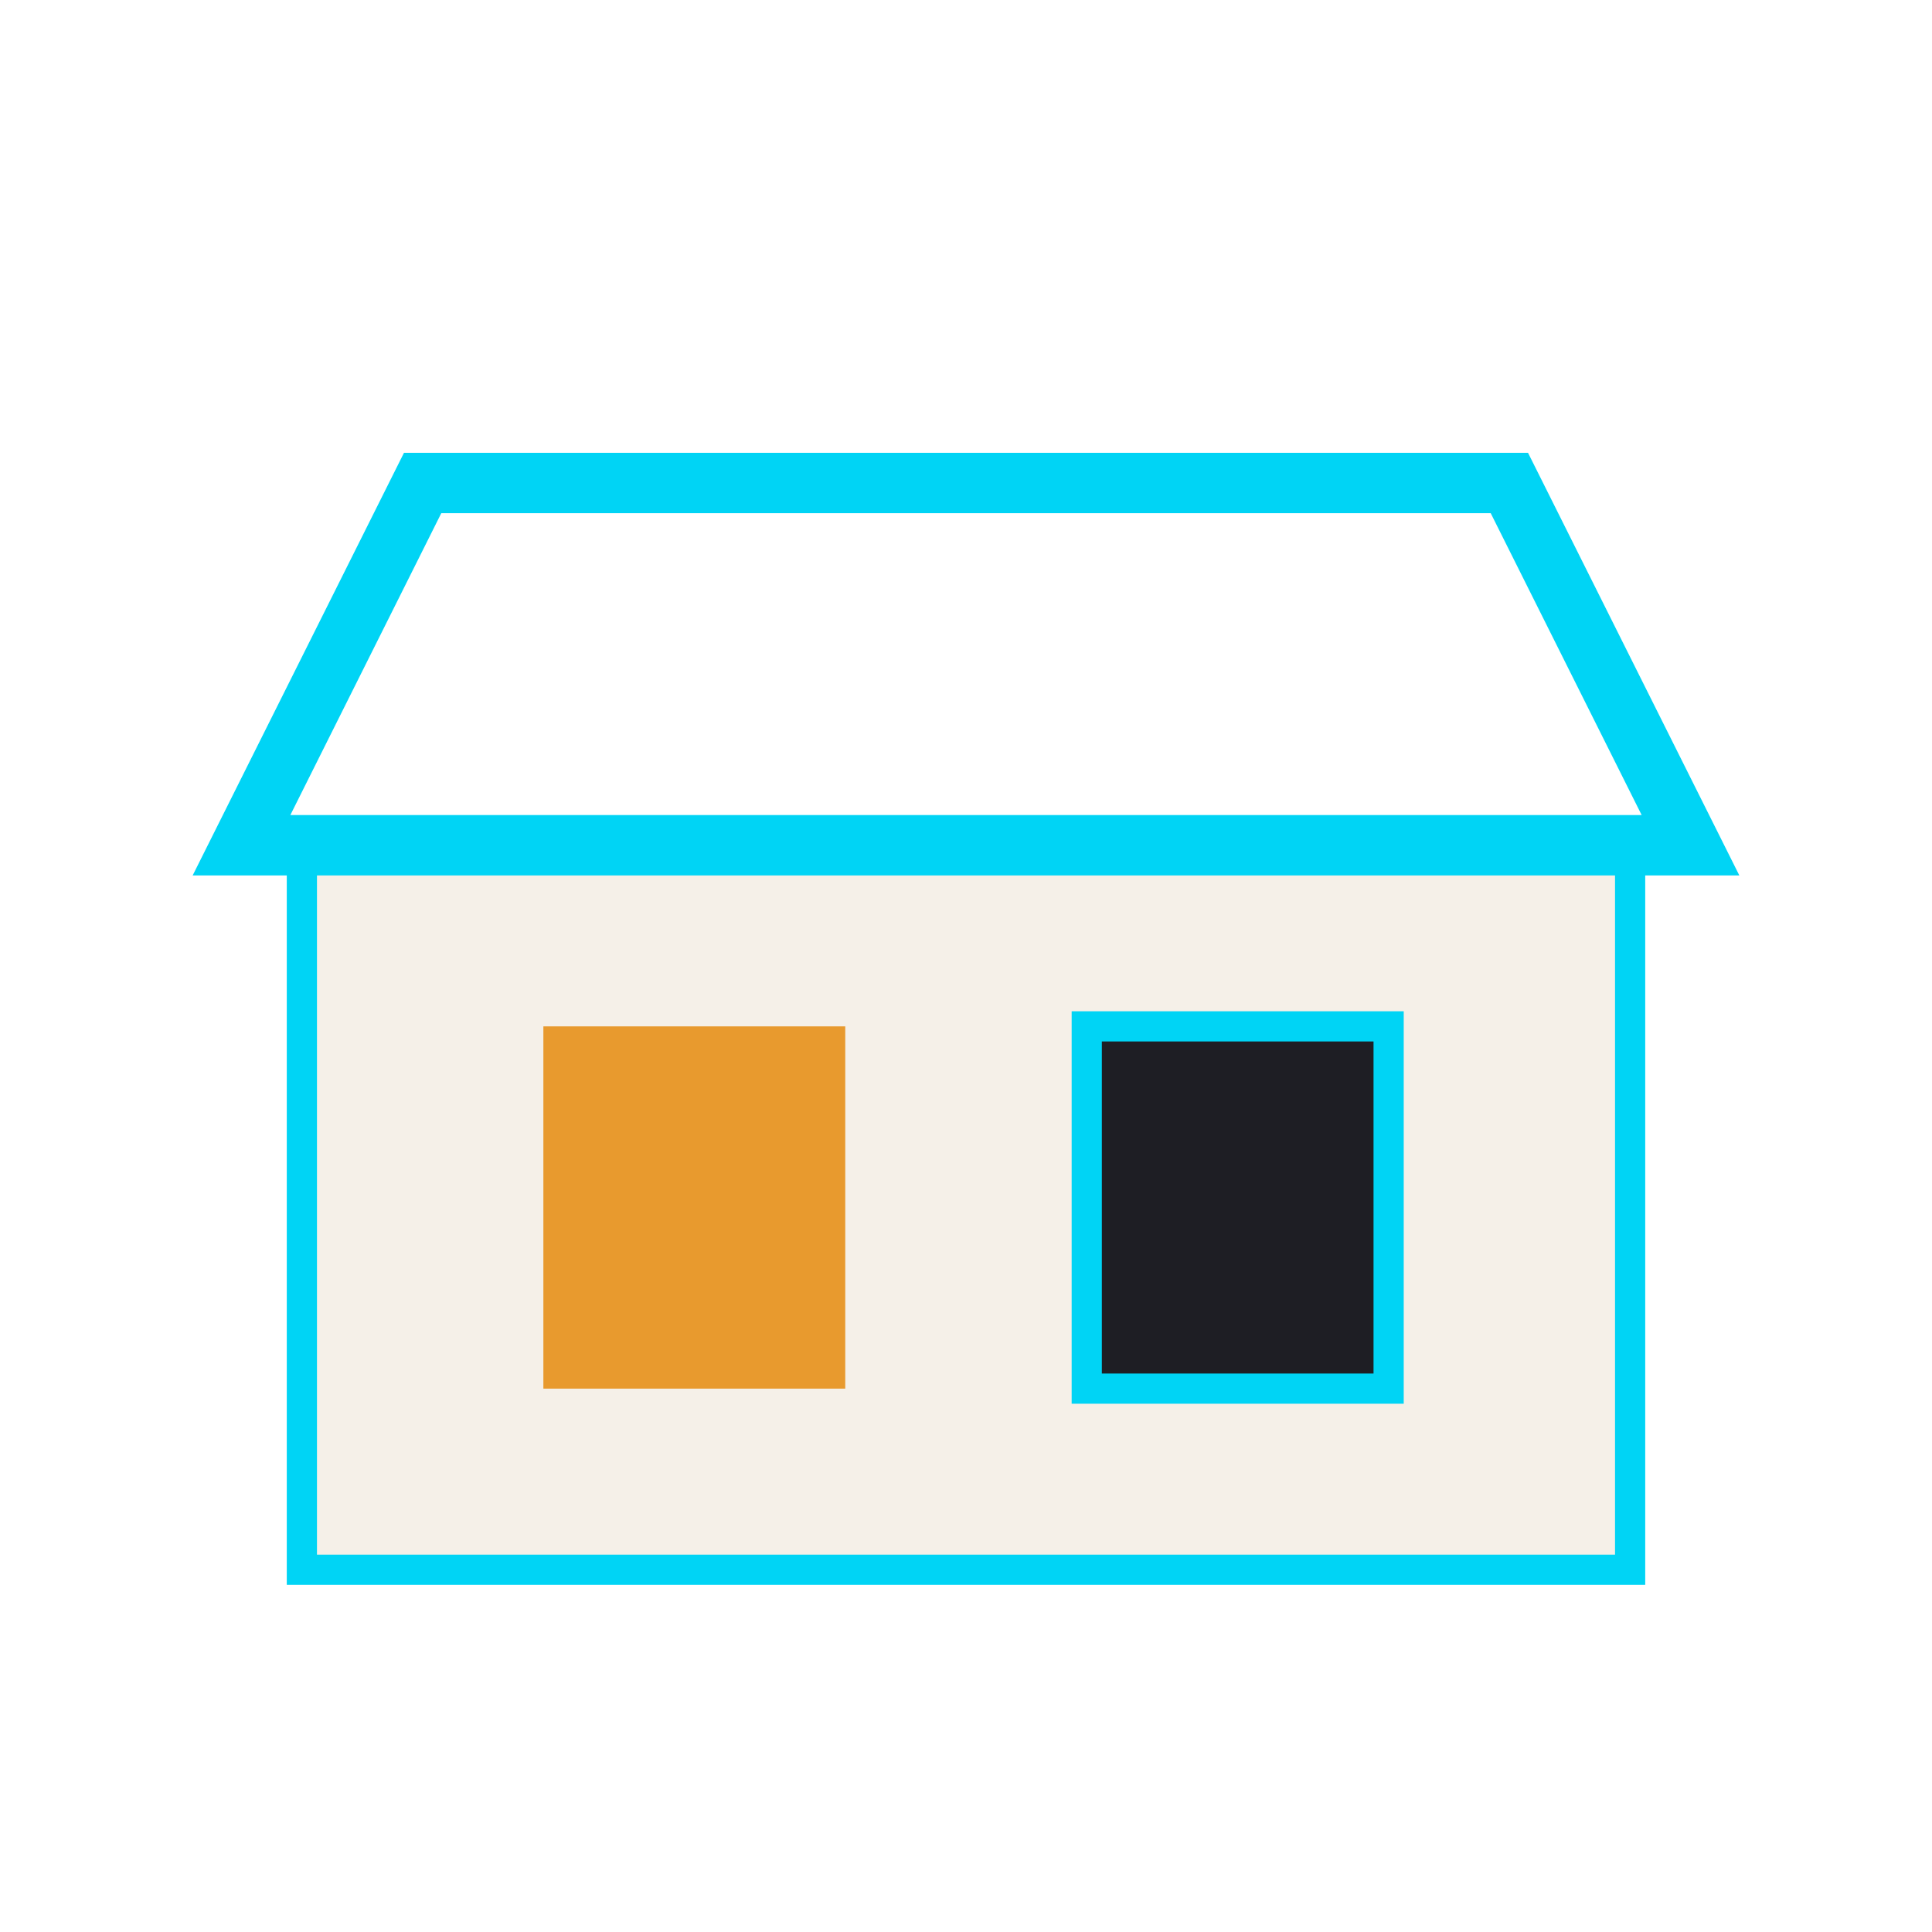
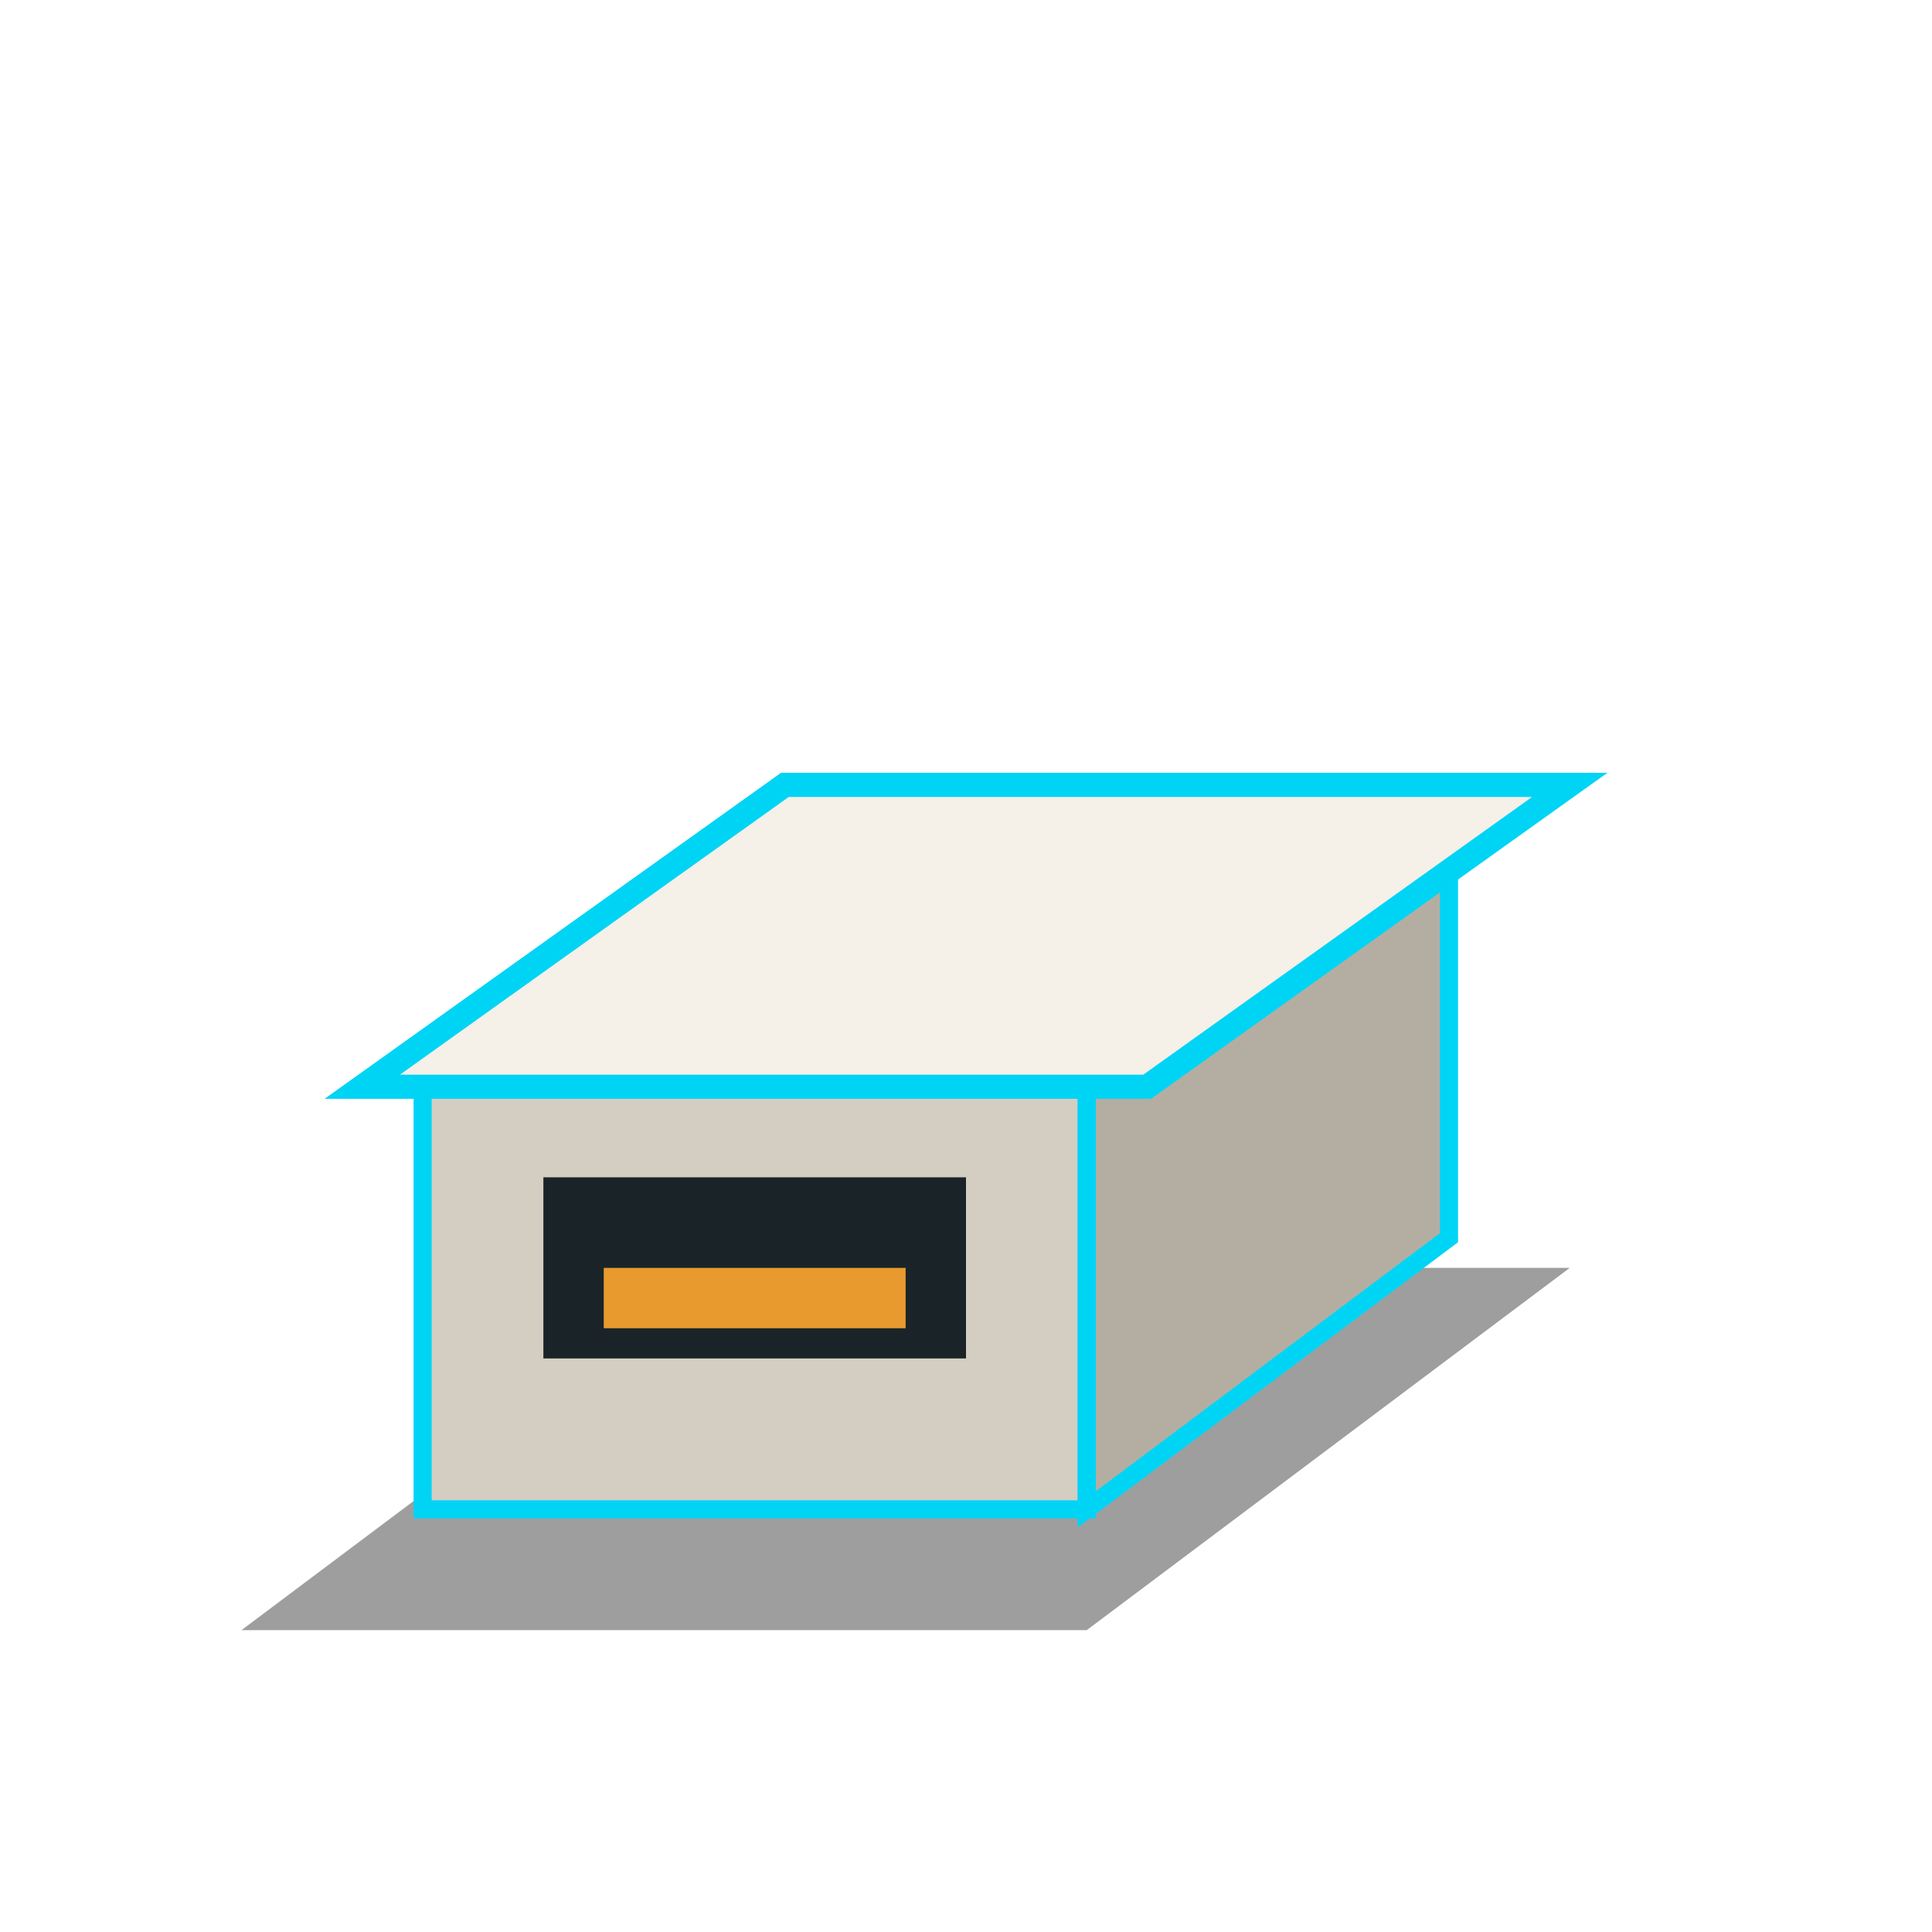
<svg xmlns="http://www.w3.org/2000/svg" viewBox="0 0 64 64">
-   <rect x="10" y="28" width="44" height="24" fill="#F5F0E8" stroke="#00D4F5" />
-   <path d="M8 28 H56 L50 16 H14 Z" fill="none" stroke="#00D4F5" stroke-width="2" />
-   <rect x="18" y="34" width="10" height="12" fill="#E89A2E" />
-   <rect x="36" y="34" width="10" height="12" fill="#1E1E24" stroke="#00D4F5" />
+   <path d="M8 54 L36 54 L52 42 L24 42 Z" fill="#0c0c10" opacity="0.4" />
+   <path d="M14 50 L36 50 L36 36 L14 36 Z" fill="#d4cec2" stroke="#00D4F5" stroke-width="0.6" />
+   <path d="M36 50 L48 41 L48 27 L36 36 Z" fill="#b4aea2" stroke="#00D4F5" stroke-width="0.6" />
+   <path d="M12 36 L38 36 L52 26 L26 26 Z" fill="#F5F0E8" stroke="#00D4F5" stroke-width="0.8" />
+   <rect x="18" y="39" width="14" height="6" fill="#1a2428" />
+   <rect x="20" y="42" width="10" height="2" fill="#E89A2E" />
</svg>
